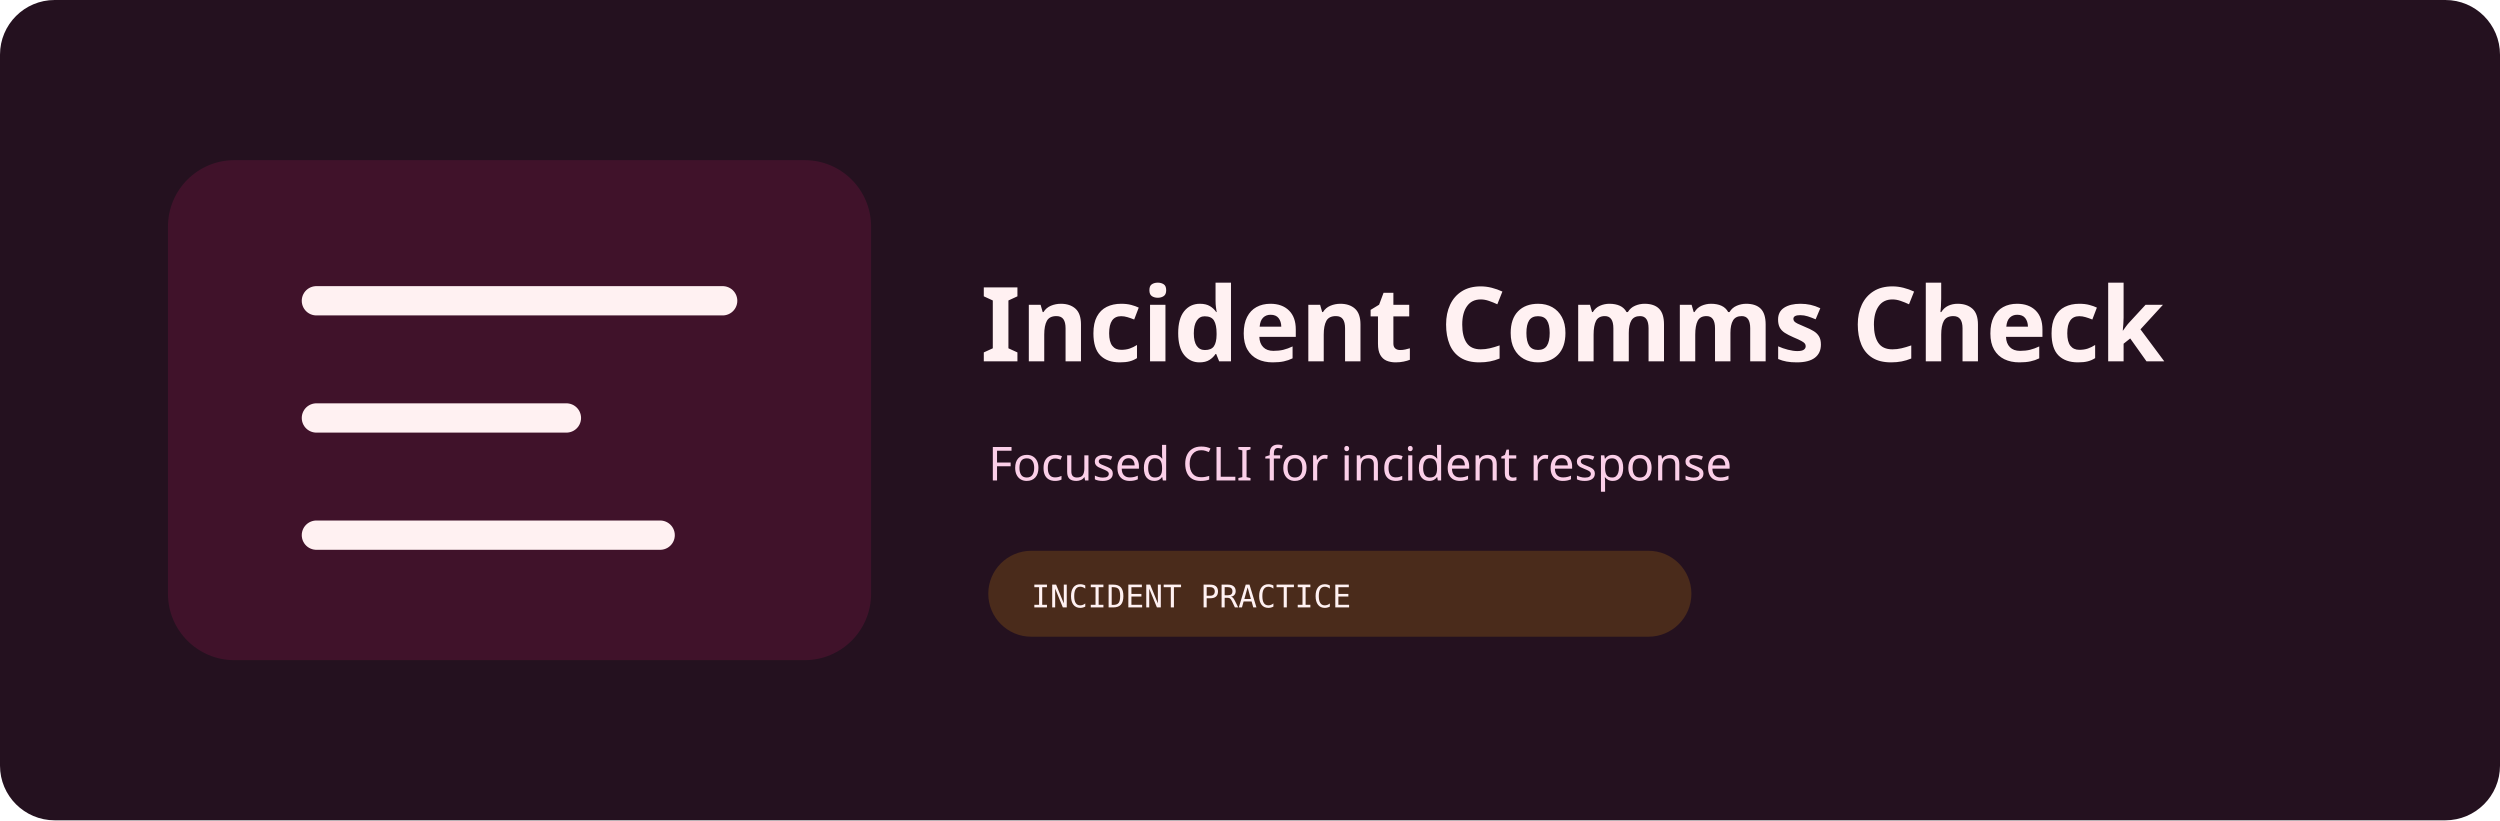
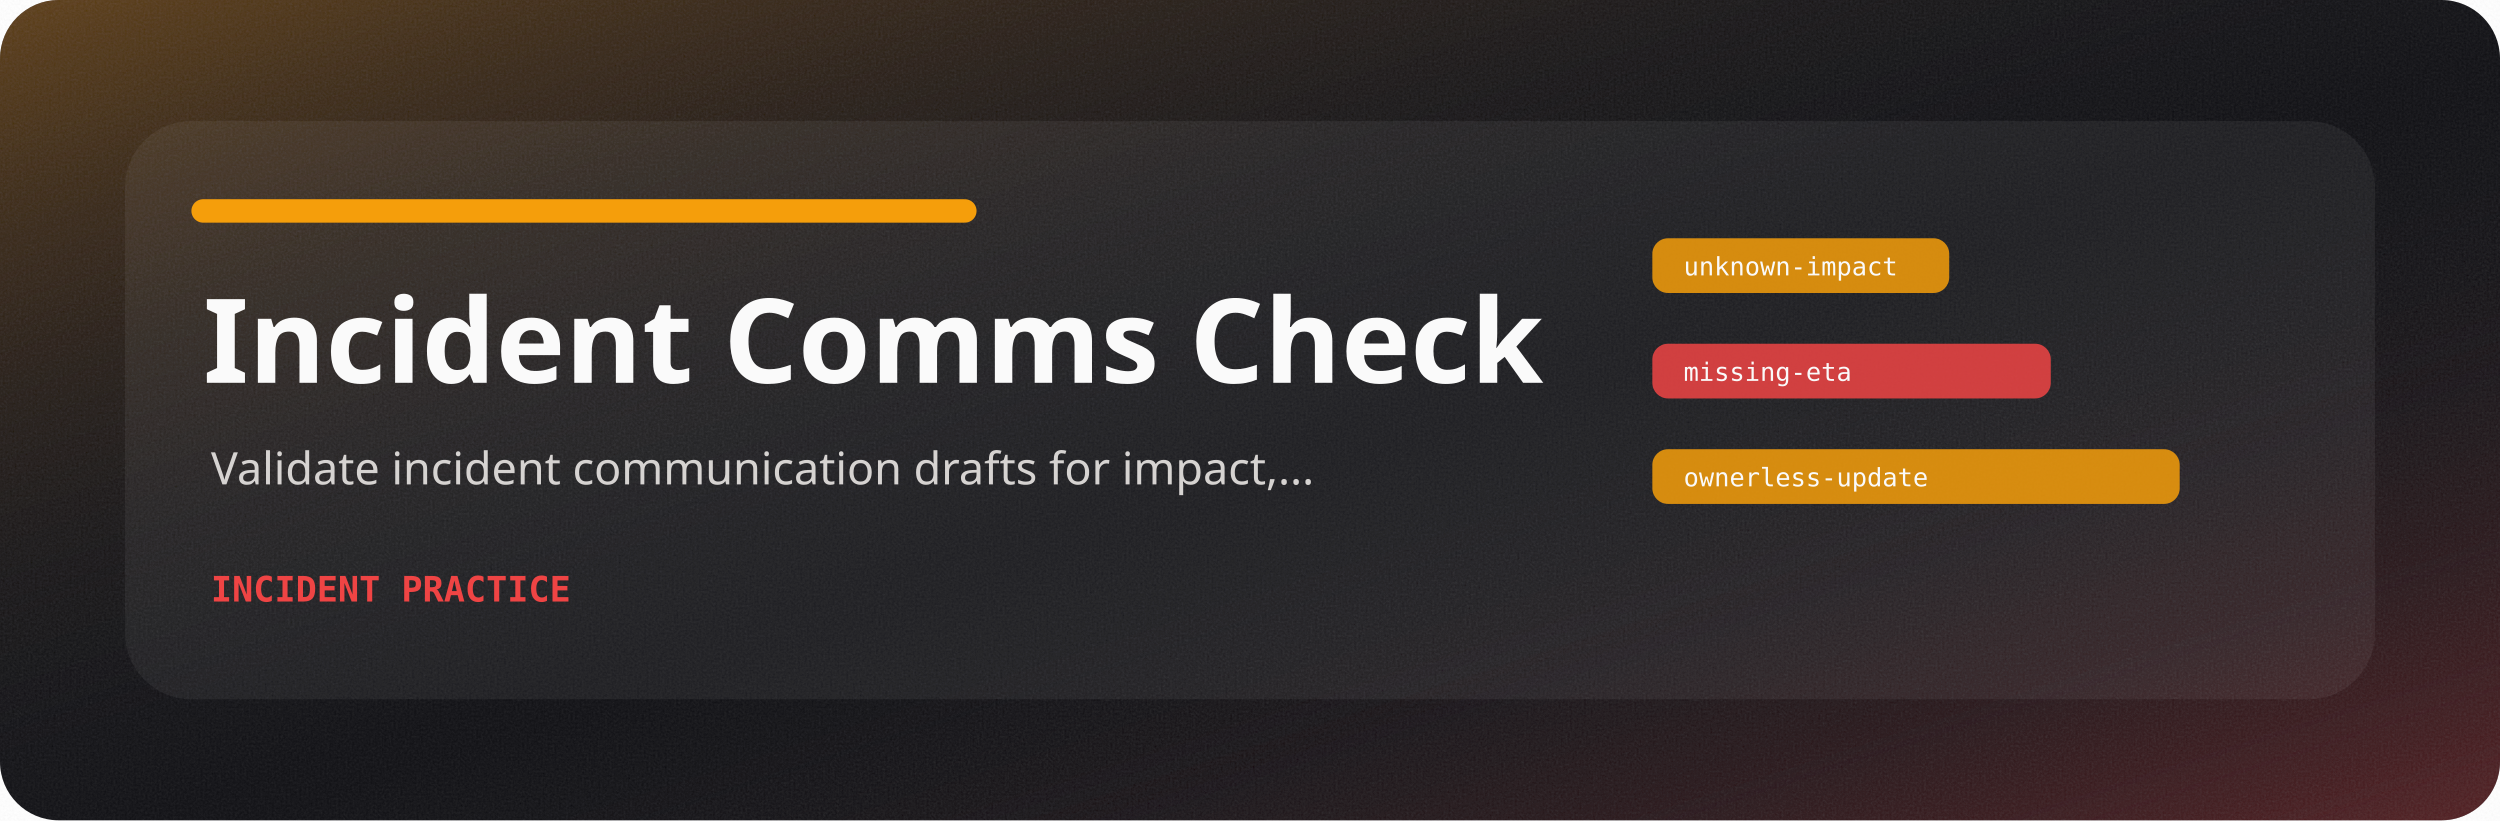
<svg xmlns="http://www.w3.org/2000/svg" width="1280" height="420" viewBox="0 0 1280 420" fill="none" role="img" aria-label="Incident Comms Check cover">
-   <rect width="1280" height="420" rx="28" fill="#24111f" />
-   <rect x="86" y="82" width="360" height="256" rx="34" fill="#be185d" opacity=".18" />
-   <path d="M162 154h208M162 214h128M162 274h176" stroke="#fff1f2" stroke-width="15" stroke-linecap="round" />
-   <text x="502" y="185" fill="#fff1f2" font-family="Aptos, Segoe UI, ui-sans-serif, system-ui" font-size="53" font-weight="800">Incident Comms Check</text>
-   <text x="506" y="246" fill="#fbcfe8" font-family="Aptos, Segoe UI, ui-sans-serif, system-ui" font-size="24">Focused CLI for incident response</text>
-   <rect x="506" y="282" width="360" height="44" rx="22" fill="#f59e0b" opacity=".18" />
-   <text x="528" y="311" fill="#fff1f2" font-family="ui-monospace, SFMono-Regular, Menlo, monospace" font-size="16">INCIDENT PRACTICE</text>
+   <defs>
+     <linearGradient id="g" x1="0" x2="1" y1="0" y2="1">
+       <stop offset="0" stop-color="#f59e0b" stop-opacity=".34" />
+       <stop offset=".54" stop-color="#101014" stop-opacity="0" />
+       <stop offset="1" stop-color="#ef4444" stop-opacity=".30" />
+     </linearGradient>
+     <filter id="grain" x="-20%" y="-20%" width="140%" height="140%">
+       <feTurbulence type="fractalNoise" baseFrequency=".85" numOctaves="2" seed="89" result="noise" />
+       <feColorMatrix type="saturate" values="0" />
+       <feComponentTransfer>
+         <feFuncA type="table" tableValues="0 .10" />
+       </feComponentTransfer>
+       <feBlend mode="soft-light" in2="SourceGraphic" />
+     </filter>
+   </defs>
+   <rect width="1280" height="420" rx="30" fill="#101014" />
+   <rect width="1280" height="420" rx="30" fill="url(#g)" filter="url(#grain)" />
+   <rect x="64" y="62" width="1152" height="296" rx="34" fill="#fafafa" opacity=".055" />
+   <path d="M104 108h390" stroke="#f59e0b" stroke-width="12" stroke-linecap="round" />
+   <text x="104" y="196" fill="#fafafa" font-family="Space Grotesk, ui-sans-serif, system-ui" font-size="60" font-weight="850">Incident Comms Check</text>
+   <text x="108" y="248" fill="#d6d3d1" font-family="Space Grotesk, ui-sans-serif, system-ui" font-size="23">Validate incident communication drafts for impact,...</text>
+   <text x="108" y="308" fill="#ef4444" font-family="ui-monospace, SFMono-Regular, Menlo, monospace" font-size="18" font-weight="800">INCIDENT PRACTICE</text>
+   <rect x="846" y="122" width="152" height="28" rx="8" fill="#f59e0b" opacity=".85" />
+   <text x="862" y="141" fill="#fafafa" font-family="ui-monospace, SFMono-Regular, Menlo, monospace" font-size="13">unknown-impact</text>
+   <rect x="846" y="176" width="204" height="28" rx="8" fill="#ef4444" opacity=".85" />
+   <text x="862" y="195" fill="#fafafa" font-family="ui-monospace, SFMono-Regular, Menlo, monospace" font-size="13">missing-eta</text>
+   <rect x="846" y="230" width="270" height="28" rx="8" fill="#f59e0b" opacity=".85" />
+   <text x="862" y="249" fill="#fafafa" font-family="ui-monospace, SFMono-Regular, Menlo, monospace" font-size="13">ownerless-update</text>
</svg>
